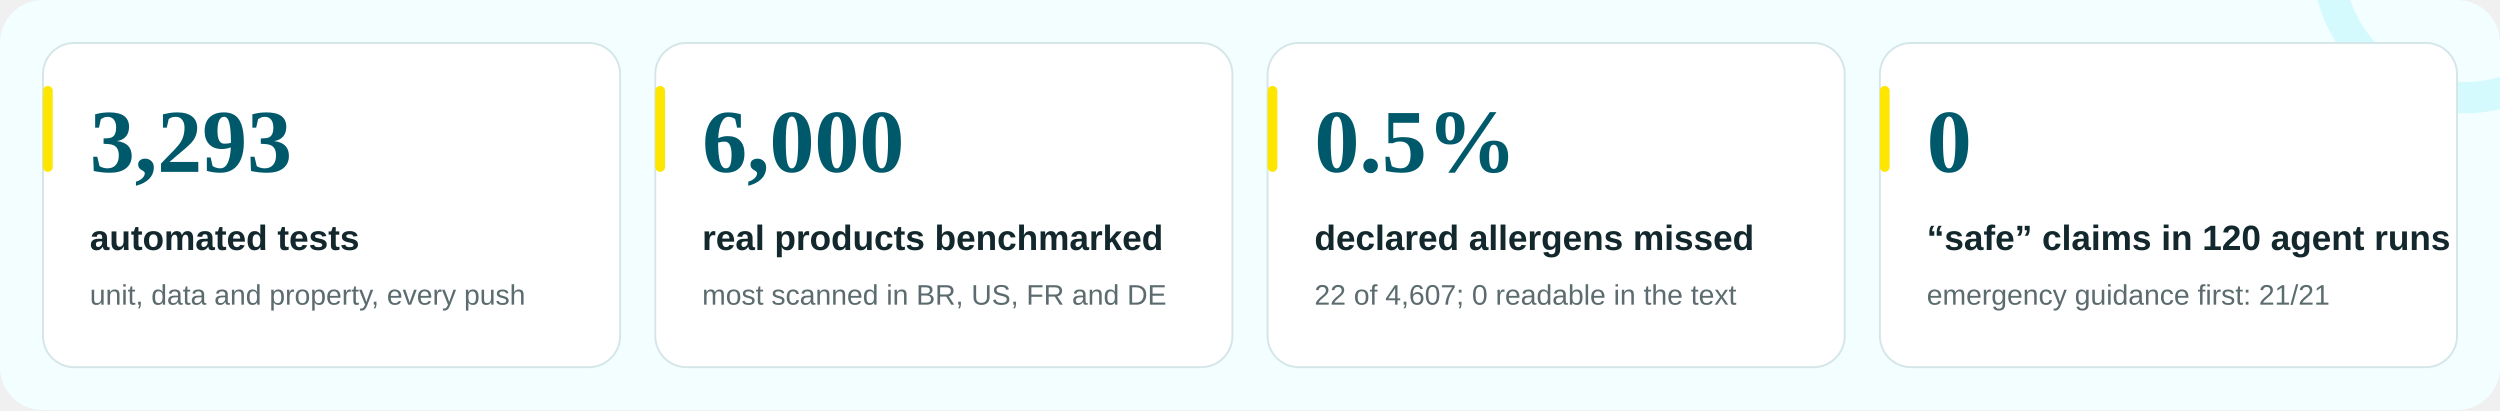
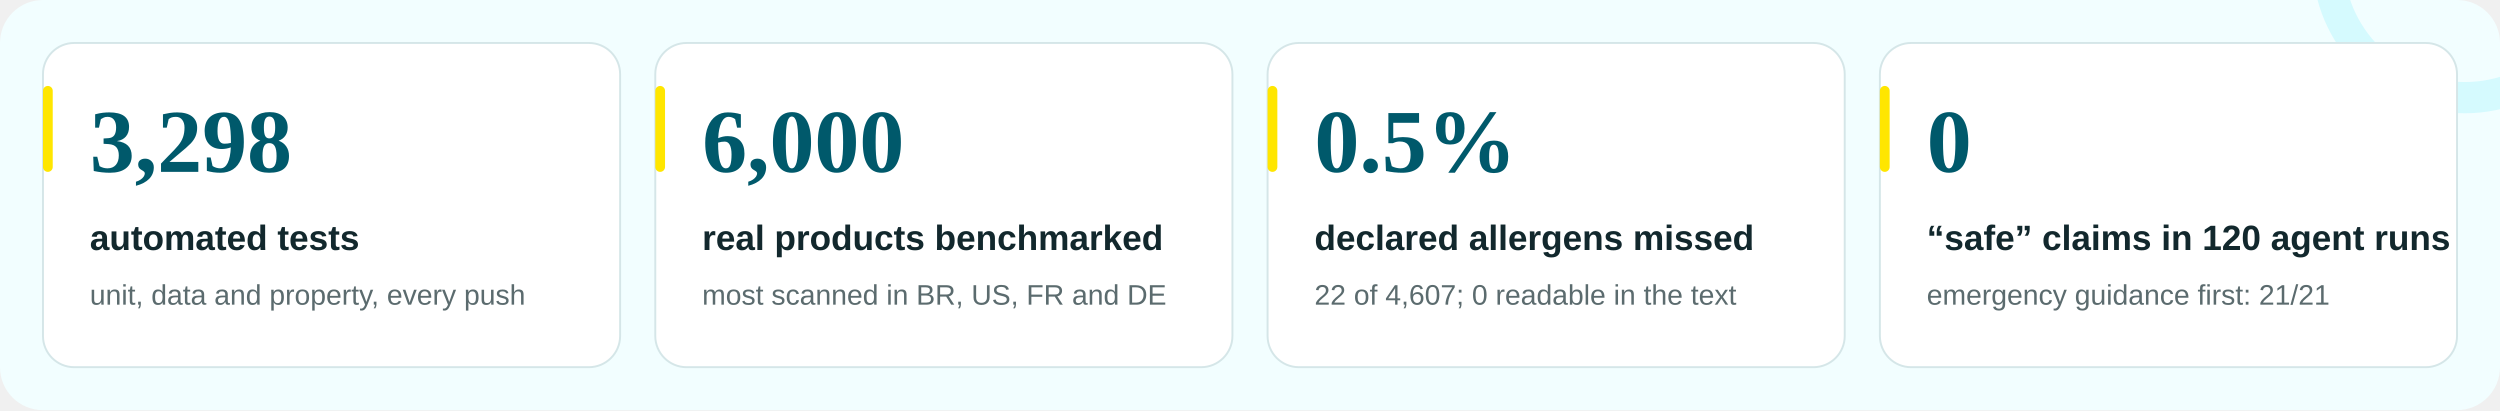
- <svg xmlns="http://www.w3.org/2000/svg" width="1280" height="210" viewBox="0 0 1280 210" role="img" aria-label="3,293 automated tests · 6,000 real products benchmarked · 0.5% declared allergens missed · 0 “safe” claims in 120 agent runs">
+ <svg xmlns="http://www.w3.org/2000/svg" width="1280" height="210" viewBox="0 0 1280 210" role="img" aria-label="3,298 automated tests · 6,000 real products benchmarked · 0.5% declared allergens missed · 0 “safe” claims in 120 agent runs">
  <defs>
    <clipPath id="c">
      <rect width="1280" height="210" rx="22" />
    </clipPath>
  </defs>
  <g clip-path="url(#c)">
    <rect width="1280" height="210" fill="#F2FEFF" />
    <circle cx="1262" cy="-20" r="70" fill="none" stroke="#D5FAFE" stroke-width="16" />
  </g>
  <g transform="translate(22.0,22)">
    <rect width="295.5" height="166" rx="16" fill="#FFFFFF" stroke="#D5E6E8" />
    <rect x="0" y="22" width="5" height="44" rx="2.5" fill="#FFE600" />
-     <text x="24" y="66" font-family="Fraunces, Georgia, 'Times New Roman', serif" font-size="46" font-weight="700" fill="#00596B">3,293</text>
+     <text x="24" y="66" font-family="Fraunces, Georgia, 'Times New Roman', serif" font-size="46" font-weight="700" fill="#00596B">3,298</text>
    <text x="24" y="106" font-family="Signika, 'Segoe UI', Arial, sans-serif" font-size="18" font-weight="600" fill="#12282D">automated tests</text>
    <text x="24" y="134" font-family="Signika, 'Segoe UI', Arial, sans-serif" font-size="14.5" fill="#5B6B6E">unit, data and property, every push</text>
  </g>
  <g transform="translate(335.5,22)">
    <rect width="295.5" height="166" rx="16" fill="#FFFFFF" stroke="#D5E6E8" />
    <rect x="0" y="22" width="5" height="44" rx="2.5" fill="#FFE600" />
    <text x="24" y="66" font-family="Fraunces, Georgia, 'Times New Roman', serif" font-size="46" font-weight="700" fill="#00596B">6,000</text>
    <text x="24" y="106" font-family="Signika, 'Segoe UI', Arial, sans-serif" font-size="18" font-weight="600" fill="#12282D">real products benchmarked</text>
    <text x="24" y="134" font-family="Signika, 'Segoe UI', Arial, sans-serif" font-size="14.5" fill="#5B6B6E">most scanned in BR, US, FR and DE</text>
  </g>
  <g transform="translate(649.0,22)">
    <rect width="295.5" height="166" rx="16" fill="#FFFFFF" stroke="#D5E6E8" />
    <rect x="0" y="22" width="5" height="44" rx="2.5" fill="#FFE600" />
    <text x="24" y="66" font-family="Fraunces, Georgia, 'Times New Roman', serif" font-size="46" font-weight="700" fill="#00596B">0.5%</text>
    <text x="24" y="106" font-family="Signika, 'Segoe UI', Arial, sans-serif" font-size="18" font-weight="600" fill="#12282D">declared allergens missed</text>
    <text x="24" y="134" font-family="Signika, 'Segoe UI', Arial, sans-serif" font-size="14.5" fill="#5B6B6E">22 of 4,607; 0 readable in the text</text>
  </g>
  <g transform="translate(962.5,22)">
    <rect width="295.5" height="166" rx="16" fill="#FFFFFF" stroke="#D5E6E8" />
    <rect x="0" y="22" width="5" height="44" rx="2.5" fill="#FFE600" />
    <text x="24" y="66" font-family="Fraunces, Georgia, 'Times New Roman', serif" font-size="46" font-weight="700" fill="#00596B">0</text>
    <text x="24" y="106" font-family="Signika, 'Segoe UI', Arial, sans-serif" font-size="18" font-weight="600" fill="#12282D">“safe” claims in 120 agent runs</text>
    <text x="24" y="134" font-family="Signika, 'Segoe UI', Arial, sans-serif" font-size="14.5" fill="#5B6B6E">emergency guidance first: 21/21</text>
  </g>
</svg>
